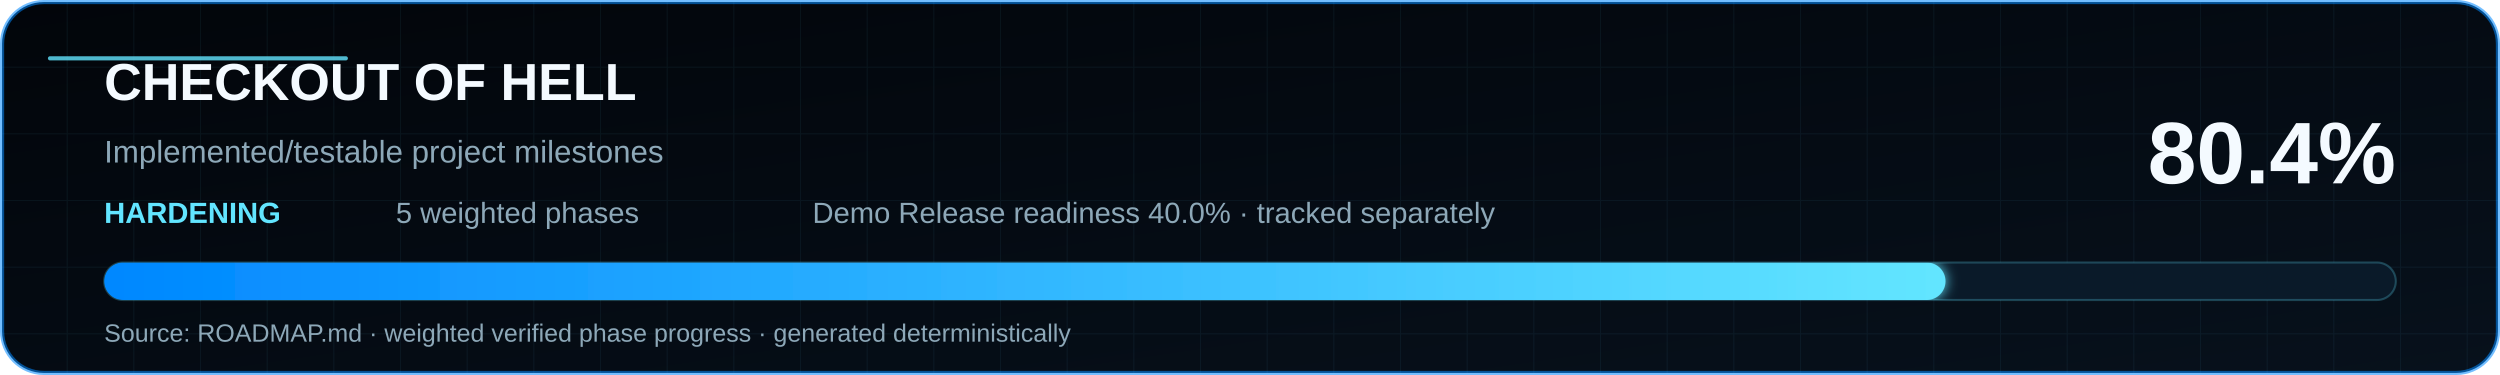
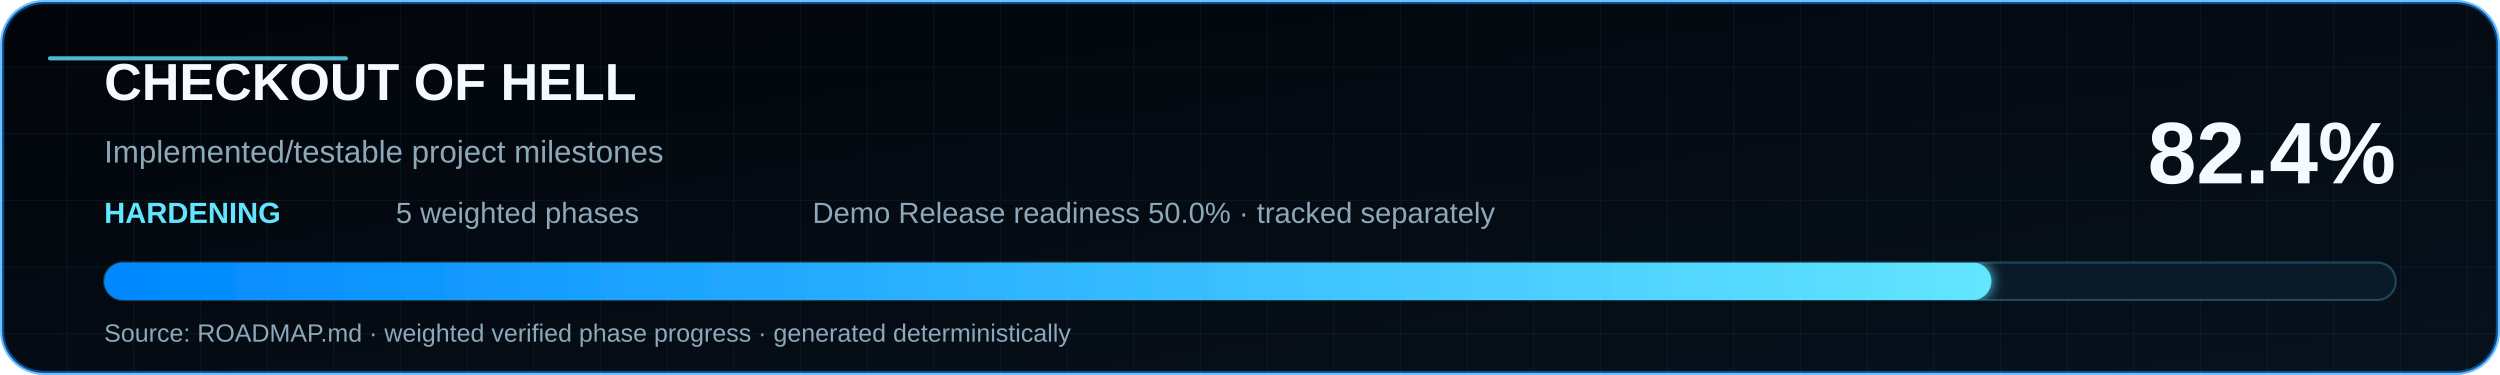
<svg xmlns="http://www.w3.org/2000/svg" width="1200" height="180" viewBox="0 0 1200 180" role="img" aria-labelledby="title desc">
  <defs>
    <linearGradient id="bg" x1="0" y1="0" x2="1" y2="1">
      <stop offset="0" stop-color="#02050A" />
      <stop offset="1" stop-color="#07111C" />
    </linearGradient>
    <linearGradient id="progressGradient" x1="0" y1="0" x2="1" y2="0">
      <stop offset="0" stop-color="#0088FF" />
      <stop offset="1" stop-color="#62E5FF" />
    </linearGradient>
    <pattern id="grid" width="32" height="32" patternUnits="userSpaceOnUse">
      <path d="M 32 0 L 0 0 0 32" fill="none" stroke="#62E5FF" stroke-opacity="0.055" stroke-width="1" />
    </pattern>
    <filter id="softGlow" x="-20%" y="-100%" width="140%" height="300%">
      <feGaussianBlur stdDeviation="3" result="blur" />
      <feMerge>
        <feMergeNode in="blur" />
        <feMergeNode in="SourceGraphic" />
      </feMerge>
    </filter>
    <clipPath id="trackClip">
      <rect x="50" y="126" width="1100" height="18" rx="9" />
    </clipPath>
  </defs>
  <rect x="1" y="1" width="1198" height="178" rx="20" fill="url(#bg)" stroke="#0088FF" stroke-opacity="0.55" stroke-width="2" />
  <rect x="1" y="1" width="1198" height="178" rx="20" fill="url(#grid)" />
  <path d="M24 28 H166" stroke="#62E5FF" stroke-width="2" stroke-linecap="round" opacity="0.8" />
  <text x="50" y="48" fill="#F4FAFF" font-family="Segoe UI,Arial,sans-serif" font-size="25" font-weight="700">CHECKOUT OF HELL</text>
  <text x="50" y="78" fill="#8DA8B8" font-family="Segoe UI,Arial,sans-serif" font-size="15">Implemented/testable project milestones</text>
  <text x="50" y="107" fill="#62E5FF" font-family="Segoe UI,Arial,sans-serif" font-size="14" font-weight="700">HARDENING</text>
  <text x="190" y="107" fill="#8DA8B8" font-family="Segoe UI,Arial,sans-serif" font-size="14">5 weighted phases</text>
-   <text x="390" y="107" fill="#8DA8B8" font-family="Segoe UI,Arial,sans-serif" font-size="14">Demo Release readiness 40.0% · tracked separately</text>
-   <text x="1150" y="88" text-anchor="end" fill="#F4FAFF" font-family="Segoe UI,Arial,sans-serif" font-size="42" font-weight="800">80.4%</text>
+   <text x="390" y="107" fill="#8DA8B8" font-family="Segoe UI,Arial,sans-serif" font-size="14">Demo Release readiness 50.0% · tracked separately</text>
+   <text x="1150" y="88" text-anchor="end" fill="#F4FAFF" font-family="Segoe UI,Arial,sans-serif" font-size="42" font-weight="800">82.4%</text>
  <rect id="progress-track" x="50" y="126" width="1100" height="18" rx="9" fill="#0A1A29" stroke="#62E5FF" stroke-opacity="0.25" />
-   <rect id="progress-fill" x="50" y="126" width="883.85" height="18" rx="9" fill="url(#progressGradient)" clip-path="url(#trackClip)" filter="url(#softGlow)" />
+   <rect id="progress-fill" x="50" y="126" width="905.85" height="18" rx="9" fill="url(#progressGradient)" clip-path="url(#trackClip)" filter="url(#softGlow)" />
  <text x="50" y="164" fill="#8DA8B8" font-family="Segoe UI,Arial,sans-serif" font-size="12">Source: ROADMAP.md · weighted verified phase progress · generated deterministically</text>
</svg>
